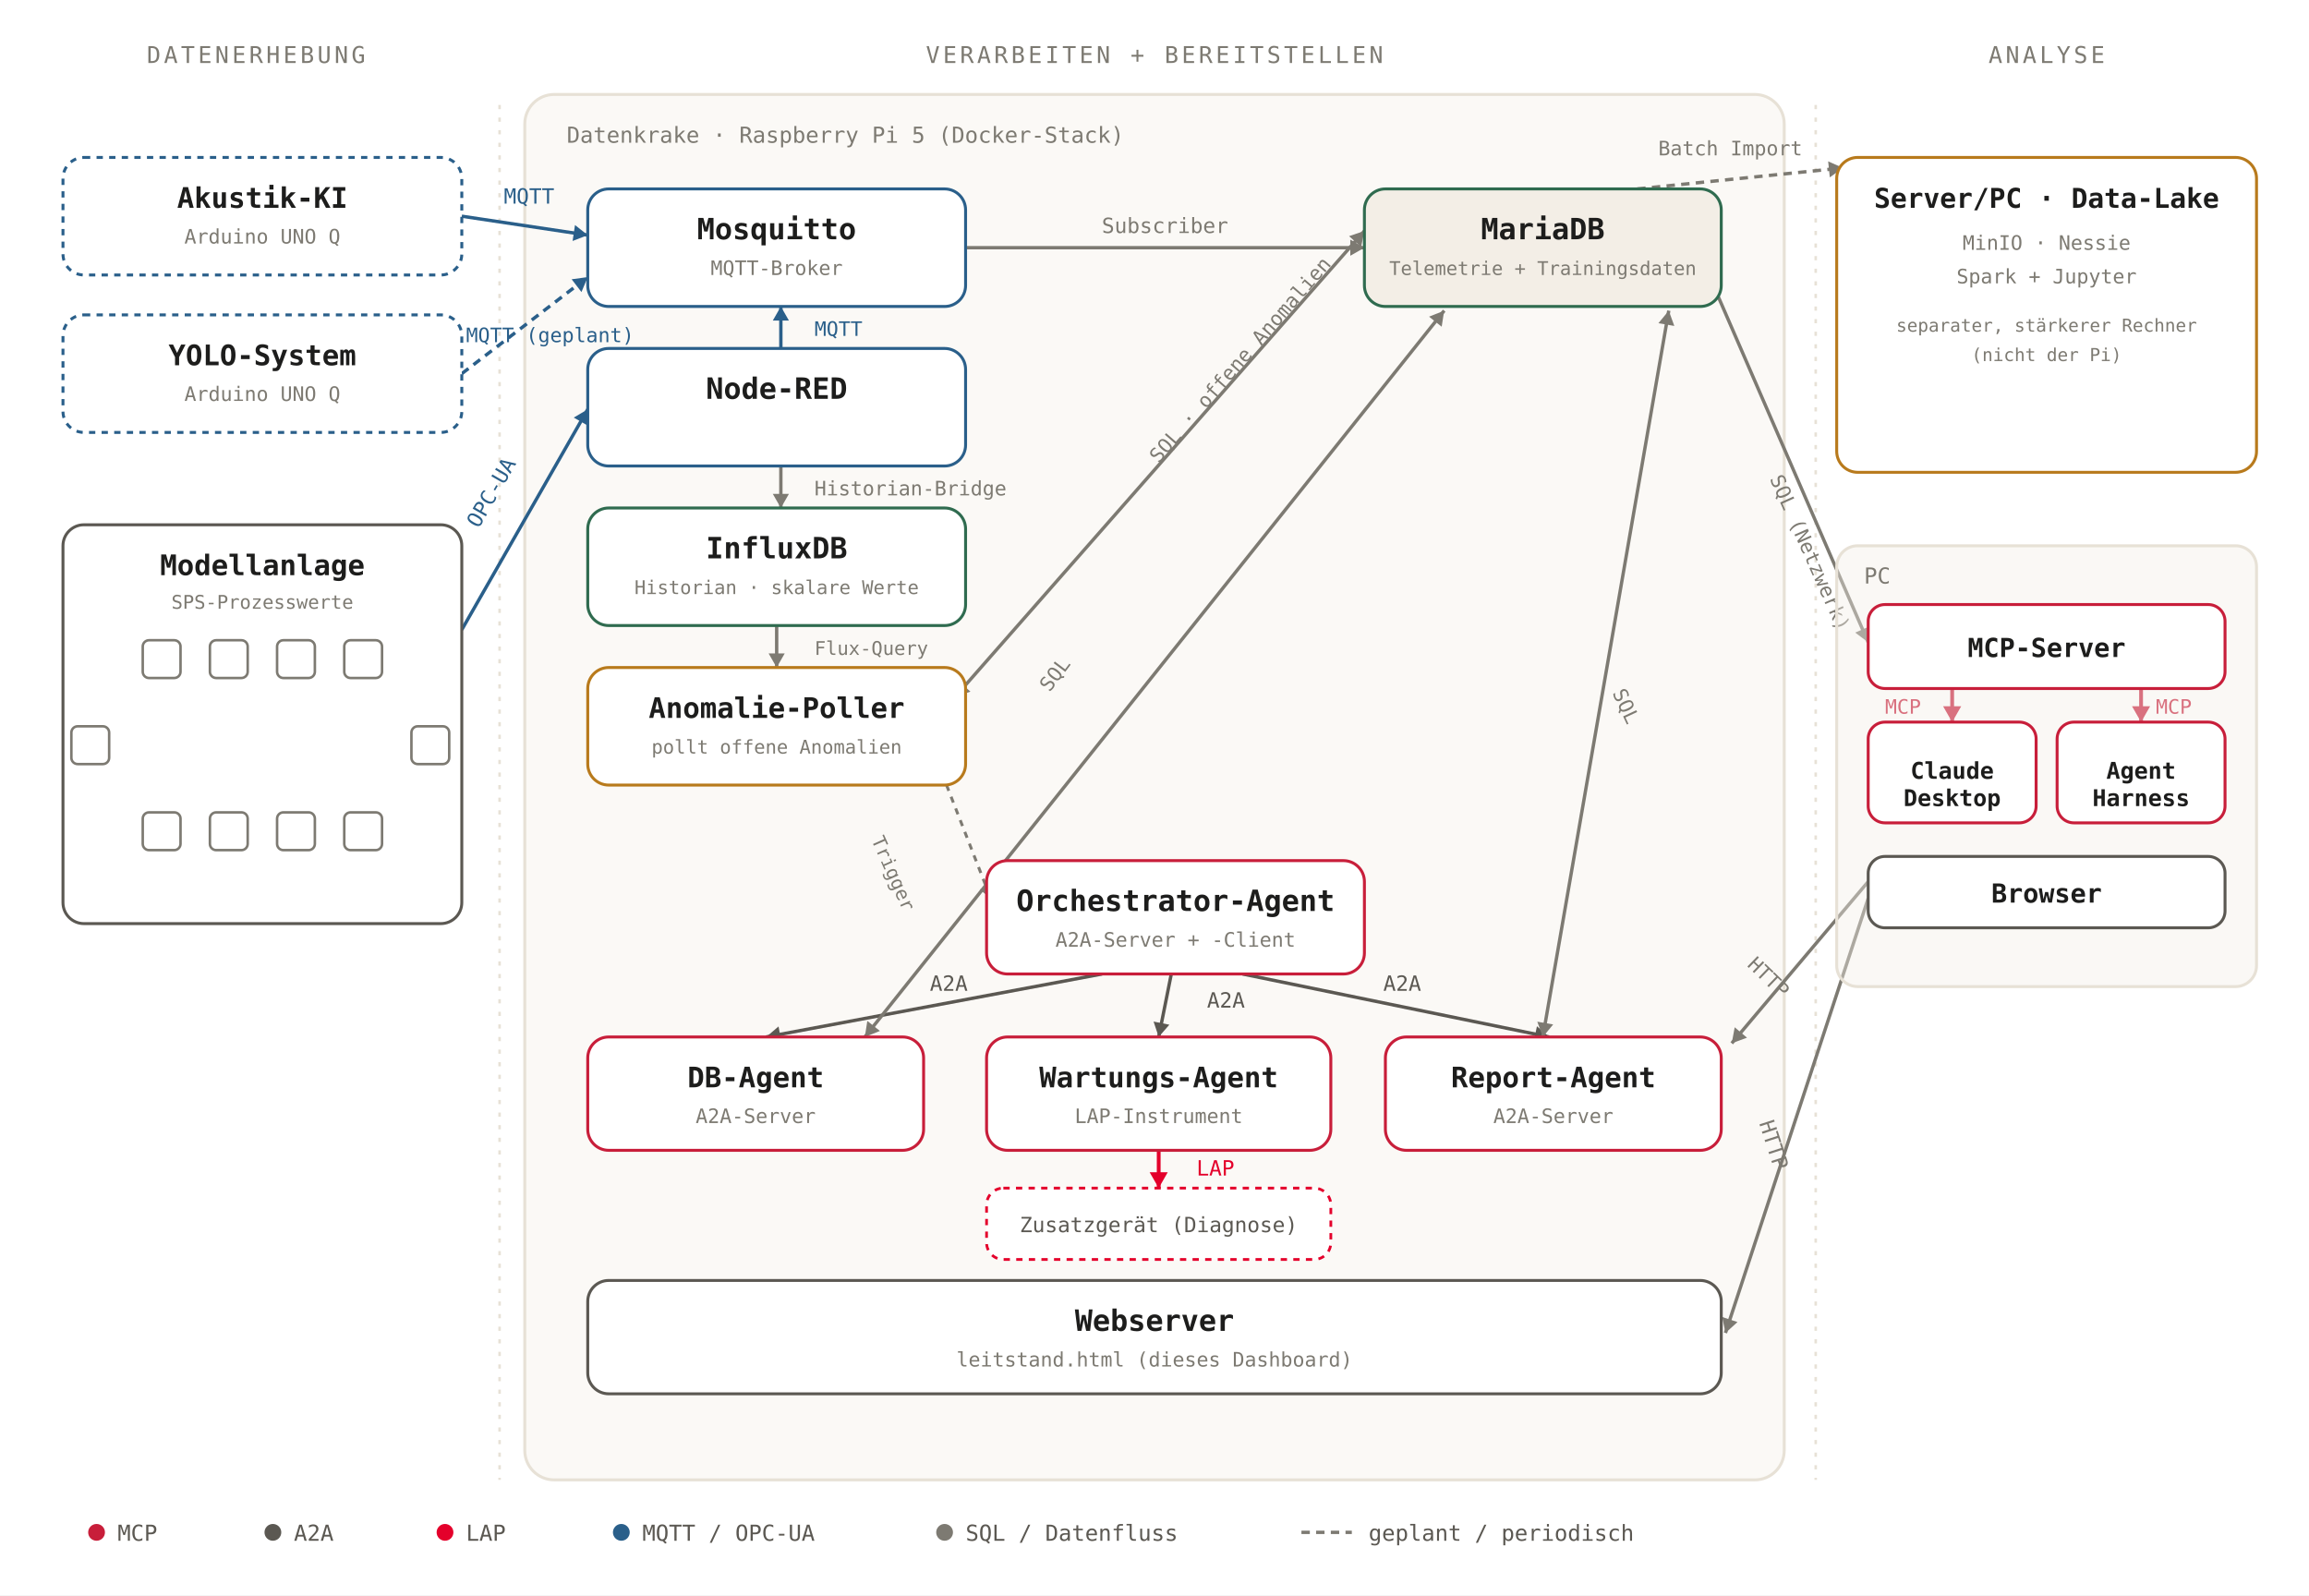
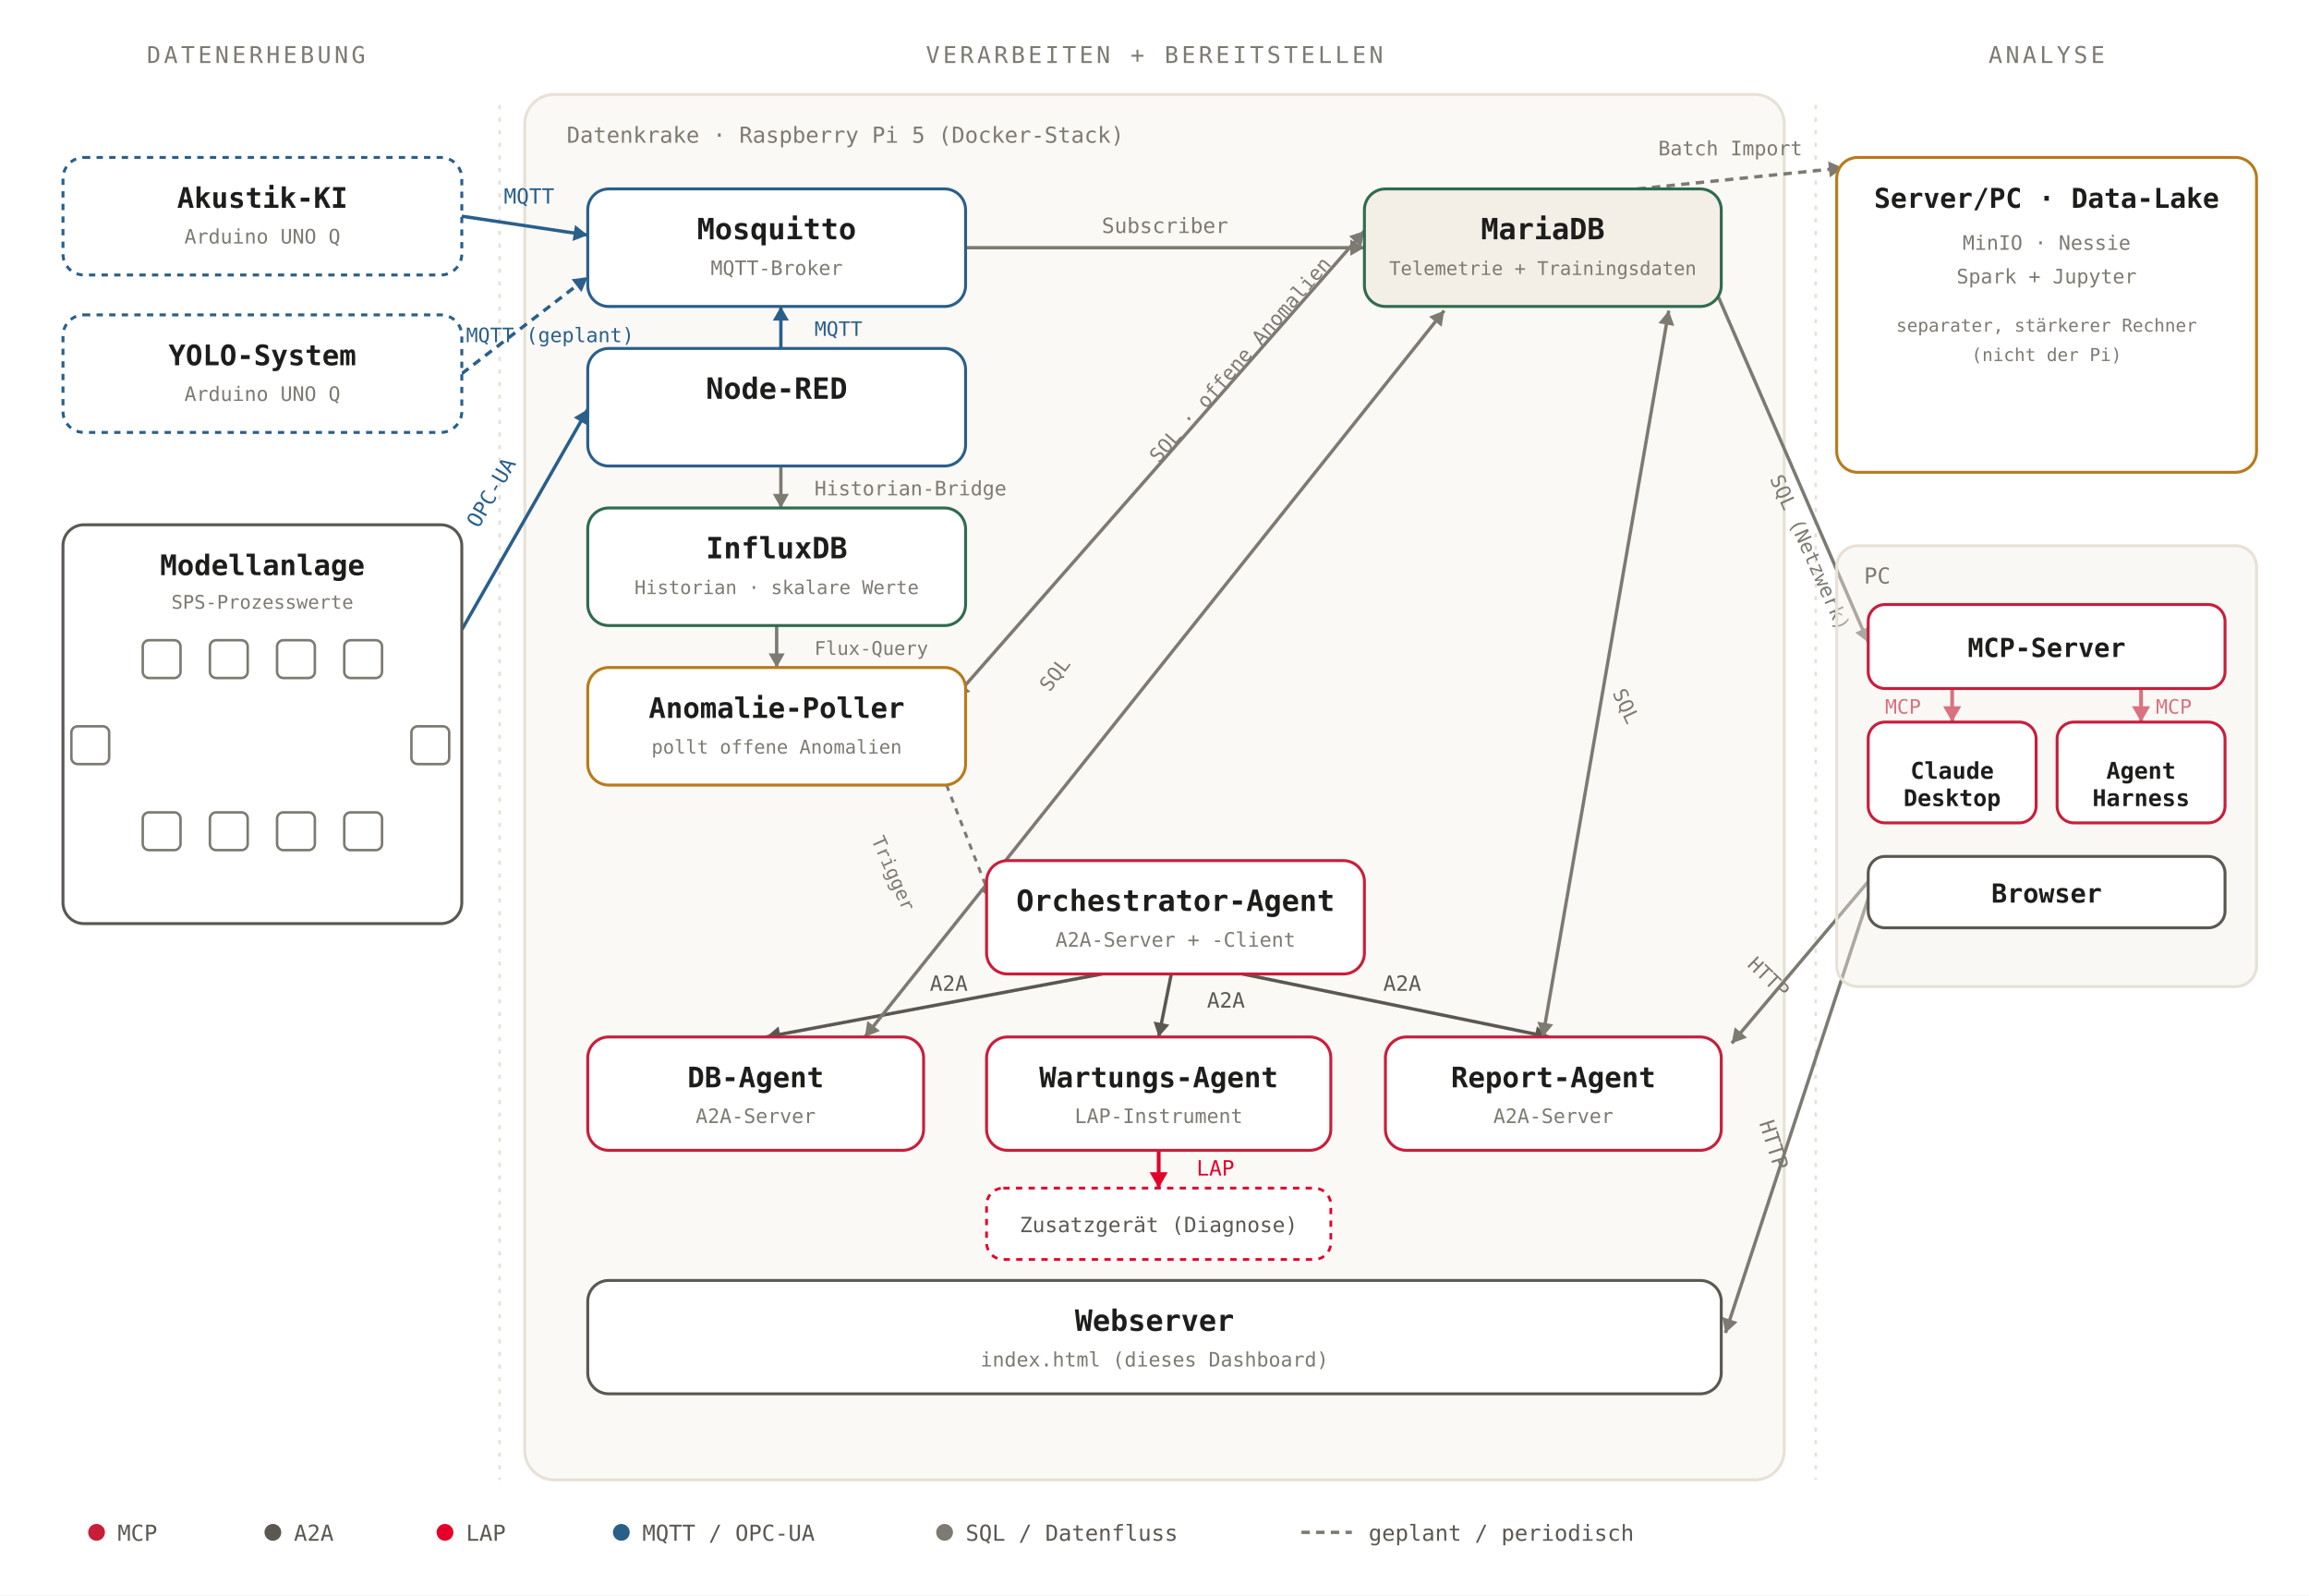
<svg xmlns="http://www.w3.org/2000/svg" viewBox="0 0 1100 760" width="100%" role="img">
  <style>text{font-family:"JetBrains Mono","Quicksand",monospace,sans-serif;}</style>
  <rect x="0" y="0" width="1100" height="760" fill="#FFFFFF" />
  <defs>
    <marker id="arMcp" viewBox="0 0 10 10" refX="8" refY="5" markerWidth="6" markerHeight="6" orient="auto-start-reverse">
      <path d="M1 1L8 5L1 9Z" fill="#C81E3A" />
    </marker>
    <marker id="arA2a" viewBox="0 0 10 10" refX="8" refY="5" markerWidth="6" markerHeight="6" orient="auto-start-reverse">
      <path d="M1 1L8 5L1 9Z" fill="#5B5852" />
    </marker>
    <marker id="arLap" viewBox="0 0 10 10" refX="8" refY="5" markerWidth="6" markerHeight="6" orient="auto-start-reverse">
      <path d="M1 1L8 5L1 9Z" fill="#E4002B" />
    </marker>
    <marker id="arFeed" viewBox="0 0 10 10" refX="8" refY="5" markerWidth="6" markerHeight="6" orient="auto-start-reverse">
      <path d="M1 1L8 5L1 9Z" fill="#7D7A72" />
    </marker>
    <marker id="arNet" viewBox="0 0 10 10" refX="8" refY="5" markerWidth="6" markerHeight="6" orient="auto-start-reverse">
      <path d="M1 1L8 5L1 9Z" fill="#2A5F8A" />
    </marker>
  </defs>
  <line x1="238" y1="50" x2="238" y2="705" stroke="#E7E1D6" stroke-width="1.2" stroke-dasharray="2 4" />
  <line x1="865" y1="50" x2="865" y2="705" stroke="#E7E1D6" stroke-width="1.2" stroke-dasharray="2 4" />
  <g font-family="JetBrains Mono" font-size="11" letter-spacing="1.5" fill="#7D7A72">
    <text x="122" y="30" text-anchor="middle">DATENERHEBUNG</text>
    <text x="550" y="30" text-anchor="middle">VERARBEITEN + BEREITSTELLEN</text>
    <text x="975" y="30" text-anchor="middle">ANALYSE</text>
  </g>
  <rect x="250" y="45" width="600" height="660" rx="14" fill="#F3EEE6" fill-opacity="0.35" stroke="#E7E1D6" stroke-width="1.4" />
  <text x="270" y="68" font-family="JetBrains Mono" font-size="10.5" fill="#7D7A72">Datenkrake · Raspberry Pi 5 (Docker-Stack)</text>
  <path d="M220,103 L280,112" fill="none" stroke="#2A5F8A" stroke-width="1.6" marker-end="url(#arNet)" />
  <text x="240" y="97" font-family="JetBrains Mono" font-size="10" fill="#2A5F8A">MQTT</text>
  <path d="M220,178 L280,132" fill="none" stroke="#2A5F8A" stroke-width="1.6" stroke-dasharray="4 3" marker-end="url(#arNet)" />
  <text x="222" y="163" font-family="JetBrains Mono" font-size="9.5" fill="#2A5F8A">MQTT (geplant)</text>
  <path d="M220,300 L280,195" fill="none" stroke="#2A5F8A" stroke-width="1.6" marker-end="url(#arNet)" />
  <text x="228" y="252" font-family="JetBrains Mono" font-size="10" fill="#2A5F8A" transform="rotate(-60 228 252)">OPC-UA</text>
  <path d="M372,166 L372,146" fill="none" stroke="#2A5F8A" stroke-width="1.6" marker-end="url(#arNet)" />
  <text x="388" y="160" font-family="JetBrains Mono" font-size="9.5" fill="#2A5F8A">MQTT</text>
  <path d="M460,118 L650,118" fill="none" stroke="#7D7A72" stroke-width="1.6" marker-end="url(#arFeed)" />
  <text x="555" y="111" text-anchor="middle" font-family="JetBrains Mono" font-size="10" fill="#7D7A72">Subscriber</text>
  <path d="M372,222 L372,242" fill="none" stroke="#7D7A72" stroke-width="1.6" marker-end="url(#arFeed)" />
  <text x="388" y="236" font-family="JetBrains Mono" font-size="9.5" fill="#7D7A72">Historian-Bridge</text>
  <path d="M370,298 L370,318" fill="none" stroke="#7D7A72" stroke-width="1.6" marker-end="url(#arFeed)" />
  <text x="388" y="312" font-family="JetBrains Mono" font-size="9" fill="#7D7A72">Flux-Query</text>
  <path d="M455,332 L650,110" fill="none" stroke="#7D7A72" stroke-width="1.6" marker-start="url(#arFeed)" marker-end="url(#arFeed)" />
  <text x="552" y="221" font-family="JetBrains Mono" font-size="9.5" fill="#7D7A72" transform="rotate(-49 552 221)">SQL · offene Anomalien</text>
  <path d="M440,346 L472,428" fill="none" stroke="#7D7A72" stroke-width="1.4" stroke-dasharray="3 3" marker-end="url(#arFeed)" />
  <text x="415" y="400" font-family="JetBrains Mono" font-size="9" fill="#7D7A72" transform="rotate(66 415 400)">Trigger</text>
  <path d="M525,464 L365,494" fill="none" stroke="#5B5852" stroke-width="1.6" marker-end="url(#arA2a)" />
  <text x="452" y="472" text-anchor="middle" font-family="JetBrains Mono" font-size="10" fill="#5B5852">A2A</text>
  <path d="M558,464 L552,494" fill="none" stroke="#5B5852" stroke-width="1.6" marker-end="url(#arA2a)" />
  <text x="575" y="480" font-family="JetBrains Mono" font-size="10" fill="#5B5852">A2A</text>
  <path d="M592,464 L738,494" fill="none" stroke="#5B5852" stroke-width="1.6" marker-end="url(#arA2a)" />
  <text x="668" y="472" text-anchor="middle" font-family="JetBrains Mono" font-size="10" fill="#5B5852">A2A</text>
  <path d="M412,494 L688,148" fill="none" stroke="#7D7A72" stroke-width="1.6" marker-start="url(#arFeed)" marker-end="url(#arFeed)" />
  <text x="500" y="330" font-family="JetBrains Mono" font-size="9.5" fill="#7D7A72" transform="rotate(-53 500 330)">SQL</text>
  <path d="M735,494 L795,148" fill="none" stroke="#7D7A72" stroke-width="1.6" marker-start="url(#arFeed)" marker-end="url(#arFeed)" />
  <text x="768" y="330" font-family="JetBrains Mono" font-size="9.5" fill="#7D7A72" transform="rotate(65 768 330)">SQL</text>
  <path d="M552,548 L552,566" fill="none" stroke="#E4002B" stroke-width="1.8" marker-end="url(#arLap)" />
  <text x="570" y="560" font-family="JetBrains Mono" font-size="10" fill="#E4002B">LAP</text>
  <path d="M780,90 L878,80" fill="none" stroke="#7D7A72" stroke-width="1.6" stroke-dasharray="4 3" marker-end="url(#arFeed)" />
  <text x="790" y="74" font-family="JetBrains Mono" font-size="9.5" fill="#7D7A72">Batch Import</text>
  <path d="M818,140 L890,306" fill="none" stroke="#7D7A72" stroke-width="1.6" marker-end="url(#arFeed)" />
  <text x="843" y="228" font-family="JetBrains Mono" font-size="9.5" fill="#7D7A72" transform="rotate(66 843 228)">SQL (Netzwerk)</text>
  <path d="M930,328 L930,344" fill="none" stroke="#C81E3A" stroke-width="1.8" marker-end="url(#arMcp)" />
  <text x="898" y="340" font-family="JetBrains Mono" font-size="9.5" fill="#C81E3A">MCP</text>
  <path d="M1020,328 L1020,344" fill="none" stroke="#C81E3A" stroke-width="1.8" marker-end="url(#arMcp)" />
  <text x="1027" y="340" font-family="JetBrains Mono" font-size="9.5" fill="#C81E3A">MCP</text>
  <path d="M890,428 L822,635" fill="none" stroke="#7D7A72" stroke-width="1.6" marker-end="url(#arFeed)" />
  <text x="838" y="535" font-family="JetBrains Mono" font-size="10" fill="#7D7A72" transform="rotate(72 838 535)">HTTP</text>
  <path d="M890,420 L825,497" fill="none" stroke="#7D7A72" stroke-width="1.6" marker-end="url(#arFeed)" />
  <text x="832" y="460" font-family="JetBrains Mono" font-size="9.5" fill="#7D7A72" transform="rotate(44 832 460)">HTTP</text>
  <g>
    <rect x="30" y="75" width="190" height="56" rx="10" fill="#FFFFFF" stroke="#2A5F8A" stroke-width="1.4" stroke-dasharray="3 3" />
    <text x="125" y="99" text-anchor="middle" font-family="Quicksand" font-weight="700" font-size="13.5" fill="#1D1D1C">Akustik-KI</text>
    <text x="125" y="116" text-anchor="middle" font-family="JetBrains Mono" font-size="9.5" fill="#7D7A72">Arduino UNO Q</text>
  </g>
  <g>
    <rect x="30" y="150" width="190" height="56" rx="10" fill="#FFFFFF" stroke="#2A5F8A" stroke-width="1.4" stroke-dasharray="3 3" />
    <text x="125" y="174" text-anchor="middle" font-family="Quicksand" font-weight="700" font-size="13.5" fill="#1D1D1C">YOLO-System</text>
    <text x="125" y="191" text-anchor="middle" font-family="JetBrains Mono" font-size="9.5" fill="#7D7A72">Arduino UNO Q</text>
  </g>
  <g>
    <rect x="30" y="250" width="190" height="190" rx="10" fill="#FFFFFF" stroke="#5B5852" stroke-width="1.4" />
    <text x="125" y="274" text-anchor="middle" font-family="Quicksand" font-weight="700" font-size="13.5" fill="#1D1D1C">Modellanlage</text>
    <text x="125" y="290" text-anchor="middle" font-family="JetBrains Mono" font-size="9" fill="#7D7A72">SPS-Prozesswerte</text>
    <rect x="68" y="305" width="18" height="18" rx="3" fill="none" stroke="#7D7A72" stroke-width="1.2" />
    <rect x="100" y="305" width="18" height="18" rx="3" fill="none" stroke="#7D7A72" stroke-width="1.2" />
    <rect x="132" y="305" width="18" height="18" rx="3" fill="none" stroke="#7D7A72" stroke-width="1.2" />
    <rect x="164" y="305" width="18" height="18" rx="3" fill="none" stroke="#7D7A72" stroke-width="1.2" />
    <rect x="34" y="346" width="18" height="18" rx="3" fill="none" stroke="#7D7A72" stroke-width="1.2" />
    <rect x="196" y="346" width="18" height="18" rx="3" fill="none" stroke="#7D7A72" stroke-width="1.2" />
    <rect x="68" y="387" width="18" height="18" rx="3" fill="none" stroke="#7D7A72" stroke-width="1.2" />
    <rect x="100" y="387" width="18" height="18" rx="3" fill="none" stroke="#7D7A72" stroke-width="1.2" />
    <rect x="132" y="387" width="18" height="18" rx="3" fill="none" stroke="#7D7A72" stroke-width="1.2" />
    <rect x="164" y="387" width="18" height="18" rx="3" fill="none" stroke="#7D7A72" stroke-width="1.2" />
  </g>
  <g>
    <rect x="280" y="90" width="180" height="56" rx="10" fill="#FFFFFF" stroke="#2A5F8A" stroke-width="1.4" />
    <text x="370" y="114" text-anchor="middle" font-family="Quicksand" font-weight="700" font-size="14" fill="#1D1D1C">Mosquitto</text>
    <text x="370" y="131" text-anchor="middle" font-family="JetBrains Mono" font-size="9.5" fill="#7D7A72">MQTT-Broker</text>
  </g>
  <g>
    <rect x="280" y="166" width="180" height="56" rx="10" fill="#FFFFFF" stroke="#2A5F8A" stroke-width="1.4" />
    <text x="370" y="190" text-anchor="middle" font-family="Quicksand" font-weight="700" font-size="14" fill="#1D1D1C">Node-RED</text>
  </g>
  <g>
    <rect x="280" y="242" width="180" height="56" rx="10" fill="#FFFFFF" stroke="#2F6B4F" stroke-width="1.4" />
    <text x="370" y="266" text-anchor="middle" font-family="Quicksand" font-weight="700" font-size="14" fill="#1D1D1C">InfluxDB</text>
    <text x="370" y="283" text-anchor="middle" font-family="JetBrains Mono" font-size="9" fill="#7D7A72">Historian · skalare Werte</text>
  </g>
  <g>
    <rect x="280" y="318" width="180" height="56" rx="10" fill="#FFFFFF" stroke="#B87A1C" stroke-width="1.4" />
    <text x="370" y="342" text-anchor="middle" font-family="Quicksand" font-weight="700" font-size="13.5" fill="#1D1D1C">Anomalie-Poller</text>
    <text x="370" y="359" text-anchor="middle" font-family="JetBrains Mono" font-size="9" fill="#7D7A72">pollt offene Anomalien</text>
  </g>
  <g>
    <rect x="650" y="90" width="170" height="56" rx="10" fill="#F3EEE6" stroke="#2F6B4F" stroke-width="1.4" />
    <text x="735" y="114" text-anchor="middle" font-family="Quicksand" font-weight="700" font-size="14" fill="#1D1D1C">MariaDB</text>
    <text x="735" y="131" text-anchor="middle" font-family="JetBrains Mono" font-size="9" fill="#7D7A72">Telemetrie + Trainingsdaten</text>
  </g>
  <g>
    <rect x="470" y="410" width="180" height="54" rx="10" fill="#FFFFFF" stroke="#C81E3A" stroke-width="1.4" />
    <text x="560" y="434" text-anchor="middle" font-family="Quicksand" font-weight="700" font-size="14" fill="#1D1D1C">Orchestrator-Agent</text>
    <text x="560" y="451" text-anchor="middle" font-family="JetBrains Mono" font-size="9.5" fill="#7D7A72">A2A-Server + -Client</text>
  </g>
  <g>
    <rect x="280" y="494" width="160" height="54" rx="10" fill="#FFFFFF" stroke="#C81E3A" stroke-width="1.4" />
    <text x="360" y="518" text-anchor="middle" font-family="Quicksand" font-weight="700" font-size="13.5" fill="#1D1D1C">DB-Agent</text>
    <text x="360" y="535" text-anchor="middle" font-family="JetBrains Mono" font-size="9.5" fill="#7D7A72">A2A-Server</text>
  </g>
  <g>
    <rect x="470" y="494" width="164" height="54" rx="10" fill="#FFFFFF" stroke="#C81E3A" stroke-width="1.4" />
    <text x="552" y="518" text-anchor="middle" font-family="Quicksand" font-weight="700" font-size="13.5" fill="#1D1D1C">Wartungs-Agent</text>
    <text x="552" y="535" text-anchor="middle" font-family="JetBrains Mono" font-size="9.5" fill="#7D7A72">LAP-Instrument</text>
  </g>
  <g>
    <rect x="660" y="494" width="160" height="54" rx="10" fill="#FFFFFF" stroke="#C81E3A" stroke-width="1.4" />
    <text x="740" y="518" text-anchor="middle" font-family="Quicksand" font-weight="700" font-size="13.5" fill="#1D1D1C">Report-Agent</text>
    <text x="740" y="535" text-anchor="middle" font-family="JetBrains Mono" font-size="9.5" fill="#7D7A72">A2A-Server</text>
  </g>
  <g>
    <rect x="470" y="566" width="164" height="34" rx="8" fill="#FFFFFF" stroke="#E4002B" stroke-width="1.3" stroke-dasharray="3 3" />
    <text x="552" y="587" text-anchor="middle" font-family="JetBrains Mono" font-size="10" fill="#5B5852">Zusatzgerät (Diagnose)</text>
  </g>
  <g>
    <rect x="280" y="610" width="540" height="54" rx="10" fill="#FFFFFF" stroke="#5B5852" stroke-width="1.4" />
    <text x="550" y="634" text-anchor="middle" font-family="Quicksand" font-weight="700" font-size="14" fill="#1D1D1C">Webserver</text>
-     <text x="550" y="651" text-anchor="middle" font-family="JetBrains Mono" font-size="9.5" fill="#7D7A72">leitstand.html (dieses Dashboard)</text>
+     <text x="550" y="651" text-anchor="middle" font-family="JetBrains Mono" font-size="9.5" fill="#7D7A72">index.html (dieses Dashboard)</text>
  </g>
  <g>
    <rect x="875" y="75" width="200" height="150" rx="10" fill="#FFFFFF" stroke="#B87A1C" stroke-width="1.4" />
    <text x="975" y="99" text-anchor="middle" font-family="Quicksand" font-weight="700" font-size="13" fill="#1D1D1C">Server/PC · Data-Lake</text>
    <text x="975" y="119" text-anchor="middle" font-family="JetBrains Mono" font-size="9.5" fill="#7D7A72">MinIO · Nessie</text>
    <text x="975" y="135" text-anchor="middle" font-family="JetBrains Mono" font-size="9.5" fill="#7D7A72">Spark + Jupyter</text>
    <text x="975" y="158" text-anchor="middle" font-family="JetBrains Mono" font-size="8.5" fill="#7D7A72">separater, stärkerer Rechner</text>
    <text x="975" y="172" text-anchor="middle" font-family="JetBrains Mono" font-size="8.5" fill="#7D7A72">(nicht der Pi)</text>
  </g>
  <g>
    <rect x="875" y="260" width="200" height="210" rx="10" fill="#F3EEE6" fill-opacity="0.4" stroke="#E7E1D6" stroke-width="1.4" />
    <text x="888" y="278" font-family="JetBrains Mono" font-size="10.5" fill="#7D7A72">PC</text>
    <rect x="890" y="288" width="170" height="40" rx="8" fill="#FFFFFF" stroke="#C81E3A" stroke-width="1.4" />
    <text x="975" y="313" text-anchor="middle" font-family="Quicksand" font-weight="700" font-size="12.5" fill="#1D1D1C">MCP-Server</text>
    <rect x="890" y="344" width="80" height="48" rx="8" fill="#FFFFFF" stroke="#C81E3A" stroke-width="1.4" />
    <text x="930" y="371" text-anchor="middle" font-family="Quicksand" font-weight="700" font-size="11" fill="#1D1D1C">Claude</text>
    <text x="930" y="384" text-anchor="middle" font-family="Quicksand" font-weight="700" font-size="11" fill="#1D1D1C">Desktop</text>
    <rect x="980" y="344" width="80" height="48" rx="8" fill="#FFFFFF" stroke="#C81E3A" stroke-width="1.4" />
    <text x="1020" y="371" text-anchor="middle" font-family="Quicksand" font-weight="700" font-size="11" fill="#1D1D1C">Agent</text>
    <text x="1020" y="384" text-anchor="middle" font-family="Quicksand" font-weight="700" font-size="11" fill="#1D1D1C">Harness</text>
    <rect x="890" y="408" width="170" height="34" rx="8" fill="#FFFFFF" stroke="#5B5852" stroke-width="1.4" />
    <text x="975" y="430" text-anchor="middle" font-family="Quicksand" font-weight="700" font-size="12.5" fill="#1D1D1C">Browser</text>
  </g>
  <g font-family="JetBrains Mono" font-size="10.5" fill="#5B5852">
    <circle cx="46" cy="730" r="4" fill="#C81E3A" />
    <text x="56" y="734">MCP</text>
    <circle cx="130" cy="730" r="4" fill="#5B5852" />
    <text x="140" y="734">A2A</text>
    <circle cx="212" cy="730" r="4" fill="#E4002B" />
    <text x="222" y="734">LAP</text>
    <circle cx="296" cy="730" r="4" fill="#2A5F8A" />
    <text x="306" y="734">MQTT / OPC-UA</text>
    <circle cx="450" cy="730" r="4" fill="#7D7A72" />
    <text x="460" y="734">SQL / Datenfluss</text>
    <line x1="620" y1="730" x2="644" y2="730" stroke="#7D7A72" stroke-width="1.6" stroke-dasharray="4 3" />
    <text x="652" y="734">geplant / periodisch</text>
  </g>
</svg>
